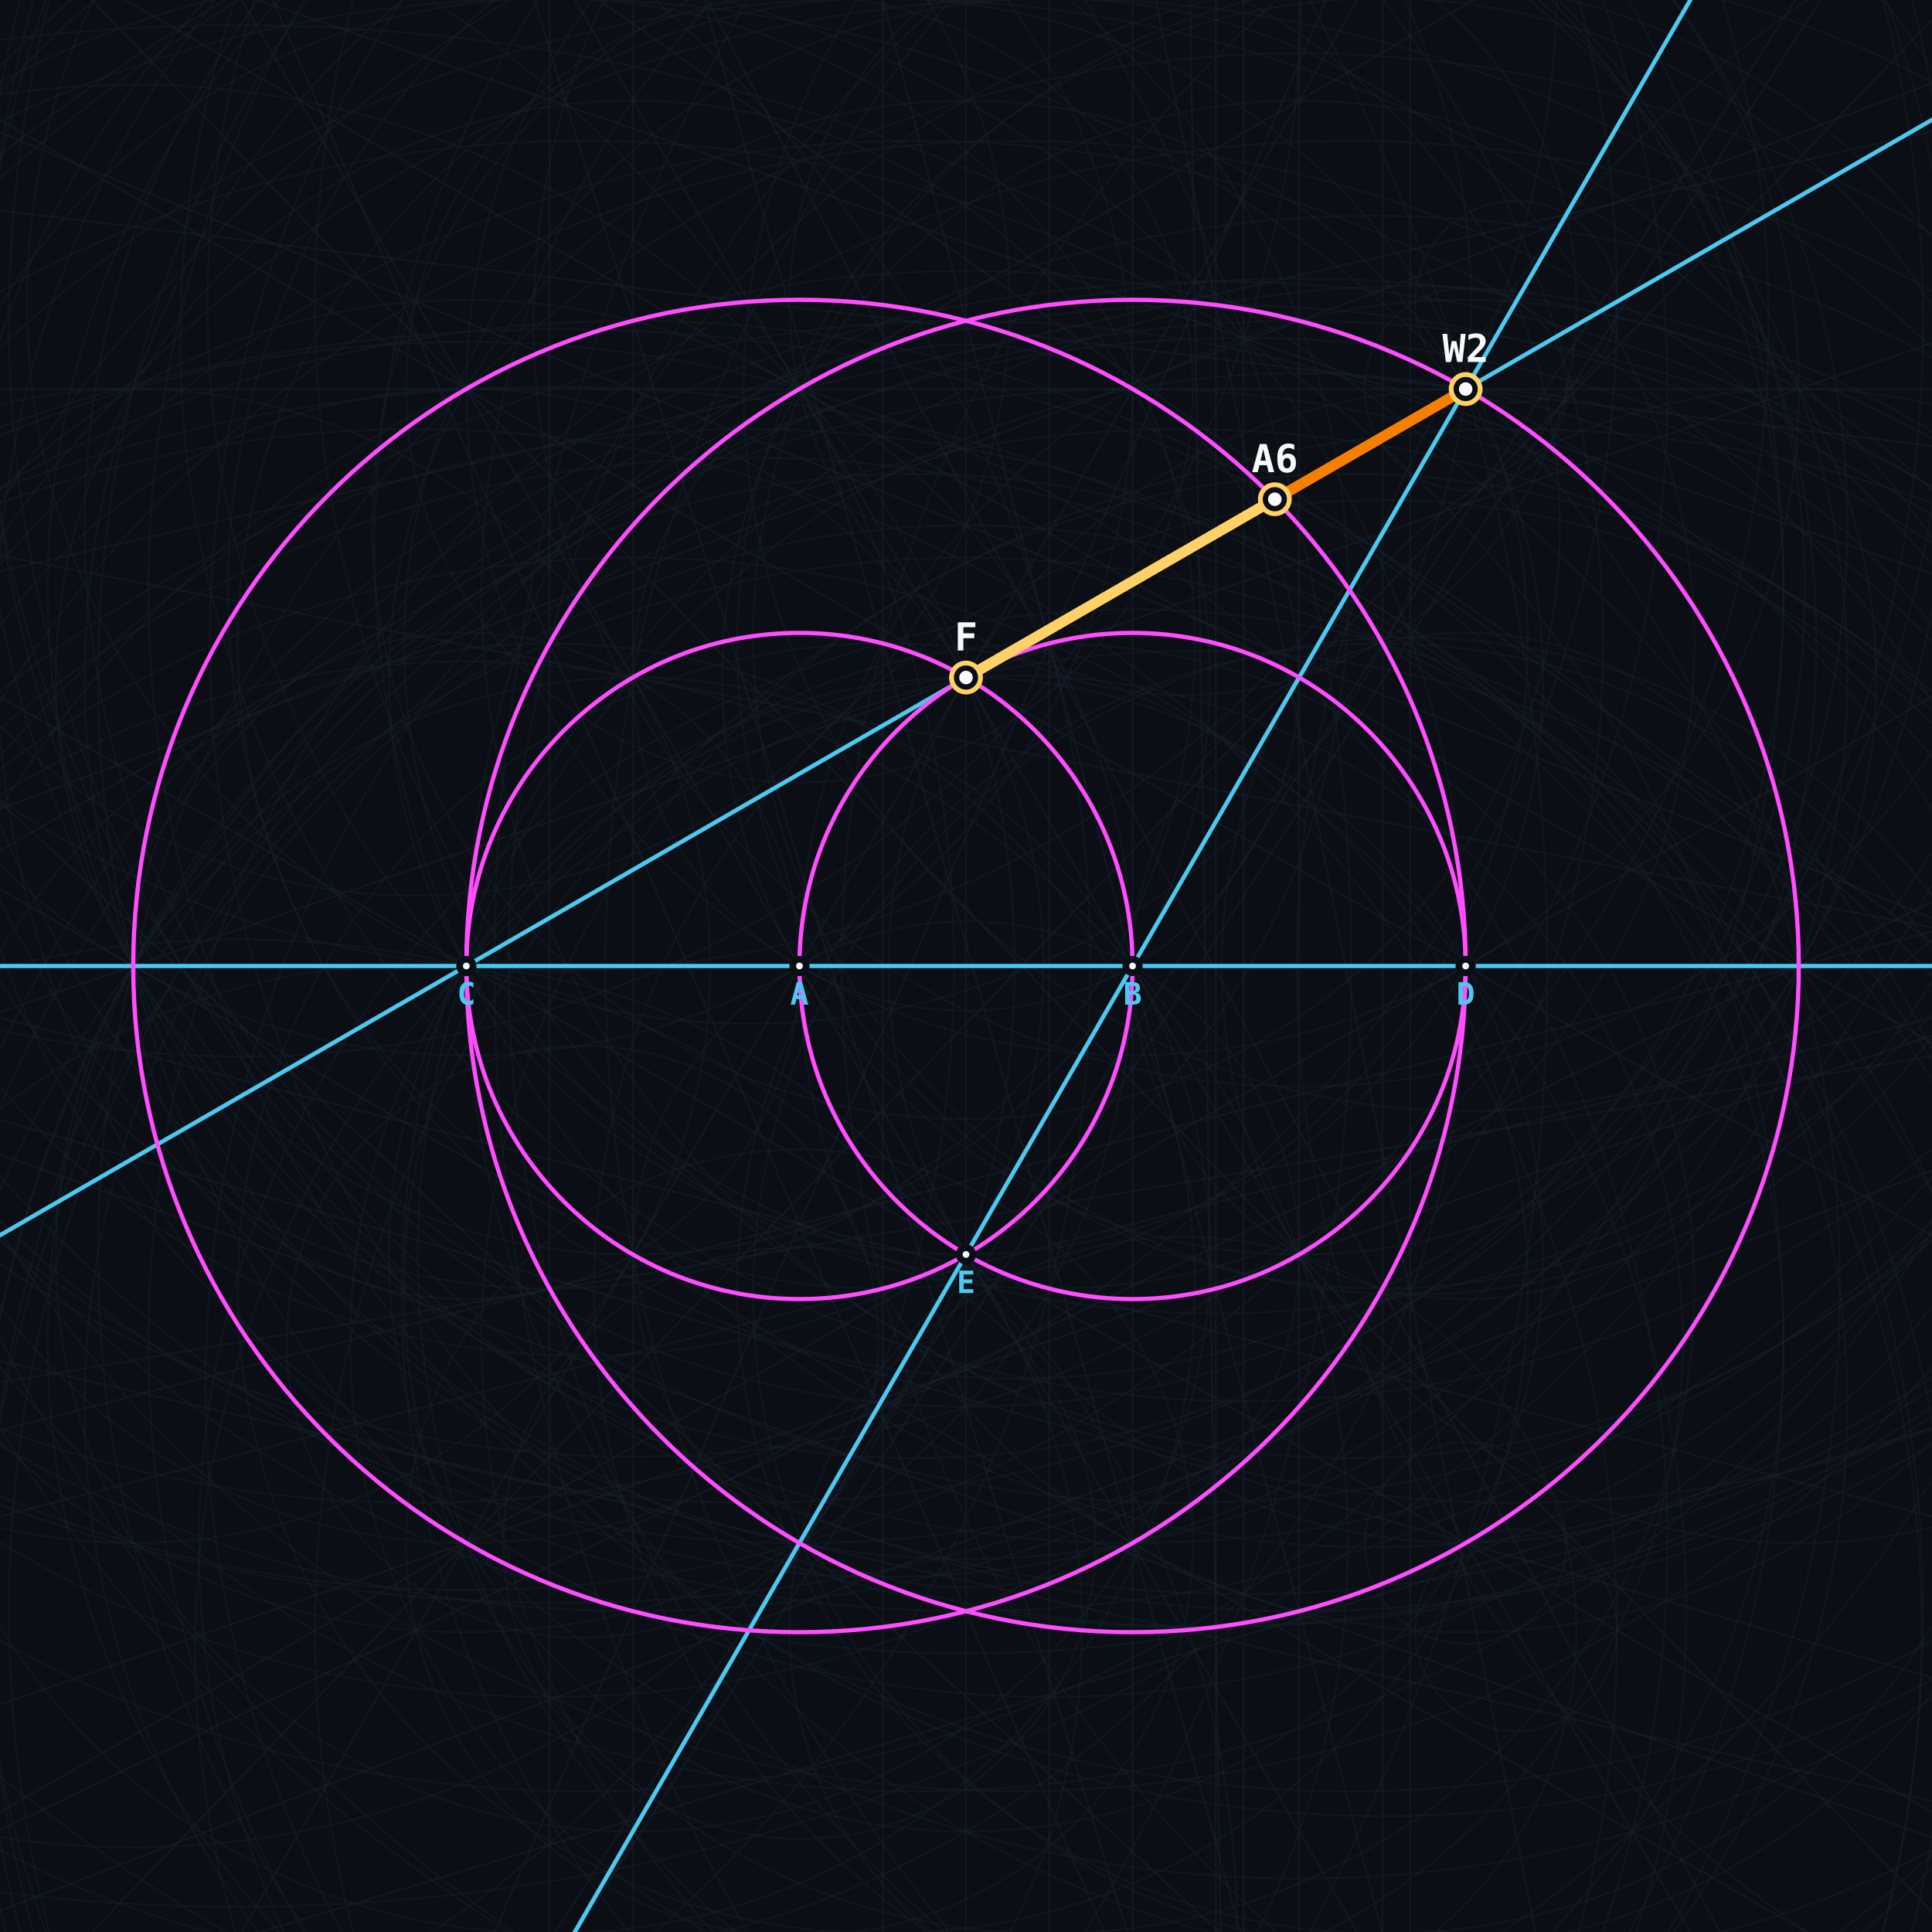
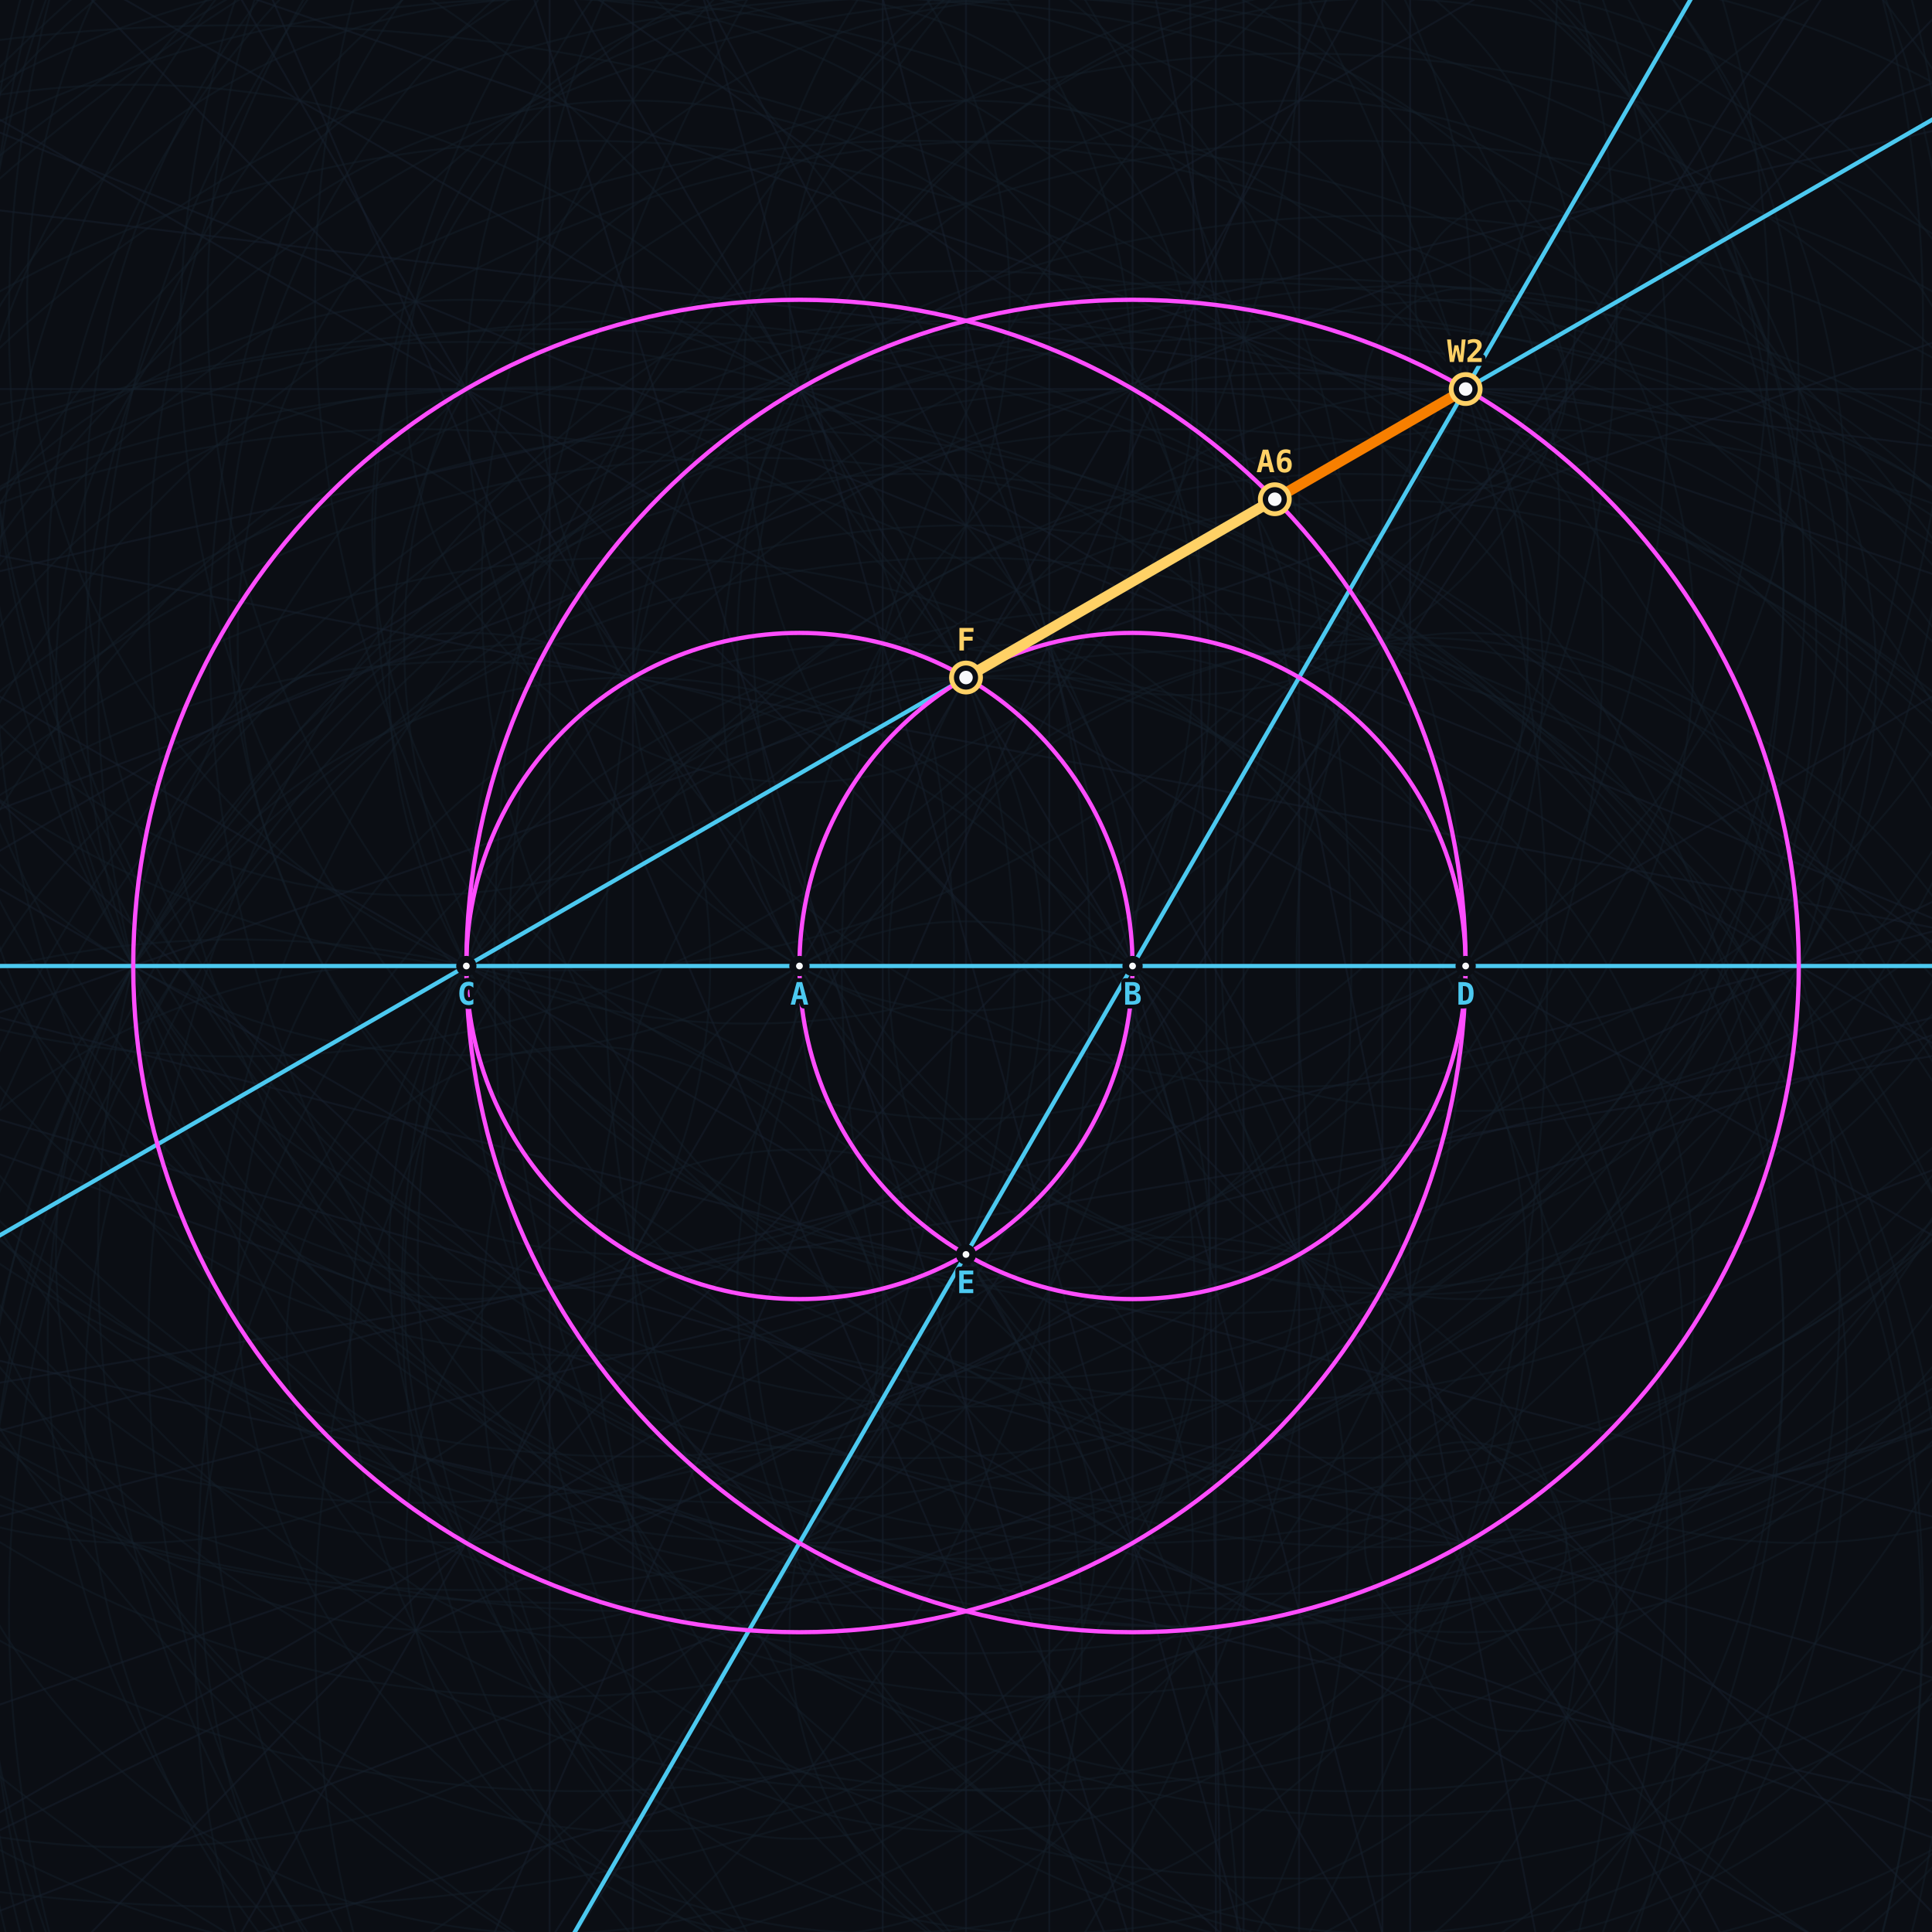
<svg xmlns="http://www.w3.org/2000/svg" viewBox="0 0 1000 1000" width="100%" height="100%" class="levels-svg">
  <defs>
    <clipPath id="sq-clip">
      <rect x="0" y="0" width="1000" height="1000" />
    </clipPath>
  </defs>
  <rect x="0" y="0" width="1000" height="1000" fill="#0b0e14" />
  <g clip-path="url(#sq-clip)">
    <line x1="-168.10" y1="-507.87" x2="1081.90" y2="1657.19" stroke="#1a2332" stroke-width="1.0" stroke-opacity="0.45" />
    <line x1="-168.10" y1="1507.87" x2="1081.90" y2="-657.19" stroke="#1a2332" stroke-width="1.0" stroke-opacity="0.45" />
    <line x1="1168.10" y1="1507.87" x2="-81.90" y2="-657.19" stroke="#1a2332" stroke-width="1.0" stroke-opacity="0.45" />
    <line x1="-711.84" y1="-50.34" x2="1453.22" y2="1199.66" stroke="#1a2332" stroke-width="1.0" stroke-opacity="0.45" />
    <line x1="1711.84" y1="-50.34" x2="-453.22" y2="1199.66" stroke="#1a2332" stroke-width="1.0" stroke-opacity="0.45" />
    <line x1="1711.84" y1="1050.34" x2="-453.22" y2="-199.66" stroke="#1a2332" stroke-width="1.0" stroke-opacity="0.45" />
    <line x1="500.00" y1="1750.00" x2="500.00" y2="-750.00" stroke="#1a2332" stroke-width="1.0" stroke-opacity="0.45" />
    <line x1="1465.62" y1="16.18" x2="-896.66" y2="834.50" stroke="#1a2332" stroke-width="1.0" stroke-opacity="0.45" />
    <line x1="-884.26" y1="-50.34" x2="1280.81" y2="1199.66" stroke="#1a2332" stroke-width="1.0" stroke-opacity="0.45" />
    <line x1="327.59" y1="1750.00" x2="327.59" y2="-750.00" stroke="#1a2332" stroke-width="1.0" stroke-opacity="0.45" />
    <line x1="-511.96" y1="189.11" x2="1942.99" y2="661.57" stroke="#1a2332" stroke-width="1.0" stroke-opacity="0.45" />
    <line x1="1990.48" y1="270.97" x2="-430.13" y2="895.97" stroke="#1a2332" stroke-width="1.0" stroke-opacity="0.45" />
    <line x1="456.90" y1="1750.00" x2="456.90" y2="-750.00" stroke="#1a2332" stroke-width="1.0" stroke-opacity="0.45" />
    <line x1="187.03" y1="-638.56" x2="856.07" y2="1770.25" stroke="#1a2332" stroke-width="1.0" stroke-opacity="0.45" />
    <line x1="586.21" y1="1750.00" x2="586.21" y2="-750.00" stroke="#1a2332" stroke-width="1.0" stroke-opacity="0.45" />
    <line x1="1663.79" y1="201.37" x2="-836.21" y2="201.37" stroke="#1a2332" stroke-width="1.0" stroke-opacity="0.45" />
    <line x1="-409.82" y1="-475.38" x2="1323.62" y2="1326.06" stroke="#1a2332" stroke-width="1.0" stroke-opacity="0.45" />
    <line x1="1638.04" y1="314.81" x2="-724.24" y2="1133.13" stroke="#1a2332" stroke-width="1.0" stroke-opacity="0.45" />
    <line x1="-409.82" y1="1475.38" x2="1323.62" y2="-326.06" stroke="#1a2332" stroke-width="1.0" stroke-opacity="0.45" />
    <line x1="-280.81" y1="-199.66" x2="1884.26" y2="1050.34" stroke="#1a2332" stroke-width="1.0" stroke-opacity="0.45" />
    <line x1="1818.07" y1="270.97" x2="-602.55" y2="895.97" stroke="#1a2332" stroke-width="1.0" stroke-opacity="0.45" />
    <line x1="284.48" y1="1750.00" x2="284.48" y2="-750.00" stroke="#1a2332" stroke-width="1.0" stroke-opacity="0.45" />
    <line x1="-101.86" y1="-564.73" x2="886.35" y2="1731.67" stroke="#1a2332" stroke-width="1.0" stroke-opacity="0.45" />
    <line x1="273.71" y1="-710.31" x2="898.71" y2="1710.31" stroke="#1a2332" stroke-width="1.0" stroke-opacity="0.45" />
    <line x1="672.41" y1="1750.00" x2="672.41" y2="-750.00" stroke="#1a2332" stroke-width="1.0" stroke-opacity="0.45" />
    <line x1="1657.10" y1="-203.81" x2="-683.20" y2="675.41" stroke="#1a2332" stroke-width="1.0" stroke-opacity="0.45" />
    <line x1="1731.84" y1="1098.80" x2="-705.74" y2="543.67" stroke="#1a2332" stroke-width="1.0" stroke-opacity="0.45" />
    <line x1="1274.36" y1="1596.35" x2="-559.09" y2="-103.20" stroke="#1a2332" stroke-width="1.0" stroke-opacity="0.45" />
    <line x1="1731.84" y1="-98.80" x2="-705.74" y2="456.33" stroke="#1a2332" stroke-width="1.0" stroke-opacity="0.45" />
    <line x1="1237.70" y1="-274.31" x2="-927.36" y2="975.69" stroke="#1a2332" stroke-width="1.0" stroke-opacity="0.45" />
    <line x1="-990.48" y1="270.97" x2="1430.13" y2="895.97" stroke="#1a2332" stroke-width="1.0" stroke-opacity="0.45" />
    <line x1="543.10" y1="1750.00" x2="543.10" y2="-750.00" stroke="#1a2332" stroke-width="1.0" stroke-opacity="0.45" />
    <line x1="929.45" y1="-564.73" x2="-58.76" y2="1731.67" stroke="#1a2332" stroke-width="1.0" stroke-opacity="0.45" />
    <line x1="47.15" y1="-747.92" x2="780.43" y2="1642.12" stroke="#1a2332" stroke-width="1.0" stroke-opacity="0.45" />
    <line x1="1515.60" y1="684.82" x2="-800.32" y2="-256.74" stroke="#1a2332" stroke-width="1.0" stroke-opacity="0.45" />
    <line x1="1497.42" y1="227.92" x2="-756.05" y2="1310.45" stroke="#1a2332" stroke-width="1.0" stroke-opacity="0.45" />
    <line x1="40.61" y1="-620.98" x2="1201.01" y2="1593.40" stroke="#1a2332" stroke-width="1.0" stroke-opacity="0.45" />
    <line x1="715.52" y1="1750.00" x2="715.52" y2="-750.00" stroke="#1a2332" stroke-width="1.0" stroke-opacity="0.45" />
    <line x1="1226.78" y1="-463.52" x2="-123.57" y2="1640.42" stroke="#1a2332" stroke-width="1.0" stroke-opacity="0.45" />
    <line x1="1813.97" y1="330.00" x2="-667.66" y2="27.54" stroke="#1a2332" stroke-width="1.0" stroke-opacity="0.45" />
    <line x1="1442.34" y1="996.00" x2="-959.58" y2="302.63" stroke="#1a2332" stroke-width="1.0" stroke-opacity="0.45" />
    <line x1="-994.60" y1="245.89" x2="1362.42" y2="1079.22" stroke="#1a2332" stroke-width="1.0" stroke-opacity="0.45" />
    <line x1="643.68" y1="1750.00" x2="643.68" y2="-750.00" stroke="#1a2332" stroke-width="1.0" stroke-opacity="0.45" />
    <line x1="1565.86" y1="490.95" x2="-799.10" y2="-319.59" stroke="#1a2332" stroke-width="1.0" stroke-opacity="0.45" />
    <line x1="1567.47" y1="568.03" x2="-826.09" y2="1289.72" stroke="#1a2332" stroke-width="1.0" stroke-opacity="0.45" />
    <line x1="604.04" y1="-755.89" x2="643.57" y2="1743.80" stroke="#1a2332" stroke-width="1.0" stroke-opacity="0.45" />
    <line x1="629.31" y1="1750.00" x2="629.31" y2="-750.00" stroke="#1a2332" stroke-width="1.0" stroke-opacity="0.45" />
    <line x1="438.72" y1="-812.63" x2="920.48" y2="1640.51" stroke="#1a2332" stroke-width="1.0" stroke-opacity="0.45" />
    <line x1="729.89" y1="1750.00" x2="729.89" y2="-750.00" stroke="#1a2332" stroke-width="1.0" stroke-opacity="0.45" />
    <line x1="1186.01" y1="-378.49" x2="-167.29" y2="1723.55" stroke="#1a2332" stroke-width="1.0" stroke-opacity="0.45" />
    <line x1="1520.62" y1="855.94" x2="-520.62" y2="-587.43" stroke="#1a2332" stroke-width="1.0" stroke-opacity="0.45" />
    <line x1="-173.70" y1="1055.57" x2="2160.72" y2="160.86" stroke="#1a2332" stroke-width="1.0" stroke-opacity="0.45" />
    <line x1="2005.51" y1="376.67" x2="-459.53" y2="793.33" stroke="#1a2332" stroke-width="1.0" stroke-opacity="0.45" />
    <circle cx="241.38" cy="500.00" r="172.41" fill="none" stroke="#161f2c" stroke-width="1.0" stroke-opacity="0.45" />
    <circle cx="758.62" cy="500.00" r="344.83" fill="none" stroke="#161f2c" stroke-width="1.0" stroke-opacity="0.45" />
    <circle cx="500.00" cy="649.31" r="172.41" fill="none" stroke="#161f2c" stroke-width="1.0" stroke-opacity="0.45" />
    <circle cx="500.00" cy="350.69" r="172.41" fill="none" stroke="#161f2c" stroke-width="1.0" stroke-opacity="0.45" />
    <circle cx="241.38" cy="500.00" r="344.83" fill="none" stroke="#161f2c" stroke-width="1.0" stroke-opacity="0.45" />
    <circle cx="758.62" cy="500.00" r="172.41" fill="none" stroke="#161f2c" stroke-width="1.0" stroke-opacity="0.45" />
    <circle cx="241.38" cy="500.00" r="517.24" fill="none" stroke="#161f2c" stroke-width="1.0" stroke-opacity="0.45" />
    <circle cx="758.62" cy="500.00" r="517.24" fill="none" stroke="#161f2c" stroke-width="1.0" stroke-opacity="0.45" />
    <circle cx="241.38" cy="500.00" r="298.63" fill="none" stroke="#161f2c" stroke-width="1.0" stroke-opacity="0.45" />
    <circle cx="500.00" cy="649.31" r="298.63" fill="none" stroke="#161f2c" stroke-width="1.0" stroke-opacity="0.45" />
    <circle cx="500.00" cy="350.69" r="298.63" fill="none" stroke="#161f2c" stroke-width="1.0" stroke-opacity="0.45" />
    <circle cx="758.62" cy="500.00" r="298.63" fill="none" stroke="#161f2c" stroke-width="1.0" stroke-opacity="0.45" />
    <circle cx="500.00" cy="350.69" r="456.16" fill="none" stroke="#161f2c" stroke-width="1.0" stroke-opacity="0.45" />
    <circle cx="68.97" cy="500.00" r="456.16" fill="none" stroke="#161f2c" stroke-width="1.0" stroke-opacity="0.45" />
    <circle cx="68.97" cy="500.00" r="298.63" fill="none" stroke="#161f2c" stroke-width="1.0" stroke-opacity="0.45" />
    <circle cx="327.59" cy="649.31" r="298.63" fill="none" stroke="#161f2c" stroke-width="1.0" stroke-opacity="0.45" />
    <circle cx="327.59" cy="350.69" r="298.63" fill="none" stroke="#161f2c" stroke-width="1.0" stroke-opacity="0.45" />
    <circle cx="327.59" cy="350.69" r="790.10" fill="none" stroke="#161f2c" stroke-width="1.0" stroke-opacity="0.45" />
    <circle cx="1103.45" cy="500.00" r="790.10" fill="none" stroke="#161f2c" stroke-width="1.0" stroke-opacity="0.45" />
    <circle cx="1103.45" cy="500.00" r="667.76" fill="none" stroke="#161f2c" stroke-width="1.0" stroke-opacity="0.45" />
    <circle cx="456.90" cy="666.94" r="667.76" fill="none" stroke="#161f2c" stroke-width="1.0" stroke-opacity="0.45" />
    <circle cx="456.90" cy="666.94" r="333.88" fill="none" stroke="#161f2c" stroke-width="1.0" stroke-opacity="0.45" />
    <circle cx="456.90" cy="333.06" r="333.88" fill="none" stroke="#161f2c" stroke-width="1.0" stroke-opacity="0.45" />
    <circle cx="456.90" cy="333.06" r="483.19" fill="none" stroke="#161f2c" stroke-width="1.0" stroke-opacity="0.45" />
    <circle cx="586.21" cy="798.63" r="483.19" fill="none" stroke="#161f2c" stroke-width="1.0" stroke-opacity="0.45" />
    <circle cx="586.21" cy="798.63" r="597.26" fill="none" stroke="#161f2c" stroke-width="1.0" stroke-opacity="0.45" />
    <circle cx="586.21" cy="201.37" r="597.26" fill="none" stroke="#161f2c" stroke-width="1.0" stroke-opacity="0.45" />
    <circle cx="586.21" cy="201.37" r="344.83" fill="none" stroke="#161f2c" stroke-width="1.0" stroke-opacity="0.45" />
    <circle cx="241.38" cy="201.37" r="344.83" fill="none" stroke="#161f2c" stroke-width="1.0" stroke-opacity="0.45" />
    <circle cx="241.38" cy="201.37" r="621.65" fill="none" stroke="#161f2c" stroke-width="1.0" stroke-opacity="0.45" />
    <circle cx="672.41" cy="649.31" r="621.65" fill="none" stroke="#161f2c" stroke-width="1.0" stroke-opacity="0.45" />
    <circle cx="672.41" cy="649.31" r="456.16" fill="none" stroke="#161f2c" stroke-width="1.0" stroke-opacity="0.45" />
    <circle cx="241.38" cy="798.63" r="456.16" fill="none" stroke="#161f2c" stroke-width="1.0" stroke-opacity="0.45" />
    <circle cx="241.38" cy="798.63" r="621.65" fill="none" stroke="#161f2c" stroke-width="1.0" stroke-opacity="0.45" />
    <circle cx="672.41" cy="350.69" r="621.65" fill="none" stroke="#161f2c" stroke-width="1.0" stroke-opacity="0.45" />
    <circle cx="672.41" cy="350.69" r="298.63" fill="none" stroke="#161f2c" stroke-width="1.0" stroke-opacity="0.45" />
    <circle cx="931.03" cy="500.00" r="298.63" fill="none" stroke="#161f2c" stroke-width="1.0" stroke-opacity="0.45" />
    <circle cx="931.03" cy="500.00" r="667.76" fill="none" stroke="#161f2c" stroke-width="1.0" stroke-opacity="0.45" />
    <circle cx="284.48" cy="666.94" r="667.76" fill="none" stroke="#161f2c" stroke-width="1.0" stroke-opacity="0.45" />
    <circle cx="284.48" cy="666.94" r="333.88" fill="none" stroke="#161f2c" stroke-width="1.0" stroke-opacity="0.45" />
    <circle cx="284.48" cy="333.06" r="333.88" fill="none" stroke="#161f2c" stroke-width="1.0" stroke-opacity="0.45" />
    <circle cx="284.48" cy="333.06" r="545.22" fill="none" stroke="#161f2c" stroke-width="1.0" stroke-opacity="0.45" />
    <circle cx="500.00" cy="833.88" r="545.22" fill="none" stroke="#161f2c" stroke-width="1.0" stroke-opacity="0.45" />
    <circle cx="500.00" cy="833.88" r="667.76" fill="none" stroke="#161f2c" stroke-width="1.0" stroke-opacity="0.45" />
    <circle cx="500.00" cy="166.12" r="667.76" fill="none" stroke="#161f2c" stroke-width="1.0" stroke-opacity="0.45" />
    <circle cx="500.00" cy="166.12" r="689.66" fill="none" stroke="#161f2c" stroke-width="1.0" stroke-opacity="0.45" />
    <circle cx="672.41" cy="833.88" r="689.66" fill="none" stroke="#161f2c" stroke-width="1.0" stroke-opacity="0.45" />
    <circle cx="672.41" cy="833.88" r="667.76" fill="none" stroke="#161f2c" stroke-width="1.0" stroke-opacity="0.45" />
    <circle cx="672.41" cy="166.12" r="667.76" fill="none" stroke="#161f2c" stroke-width="1.0" stroke-opacity="0.45" />
    <circle cx="672.41" cy="166.12" r="396.24" fill="none" stroke="#161f2c" stroke-width="1.0" stroke-opacity="0.45" />
    <circle cx="301.48" cy="305.48" r="396.24" fill="none" stroke="#161f2c" stroke-width="1.0" stroke-opacity="0.45" />
    <circle cx="301.48" cy="305.48" r="621.65" fill="none" stroke="#161f2c" stroke-width="1.0" stroke-opacity="0.45" />
    <circle cx="612.31" cy="843.84" r="621.65" fill="none" stroke="#161f2c" stroke-width="1.0" stroke-opacity="0.45" />
    <circle cx="612.31" cy="843.84" r="203.60" fill="none" stroke="#161f2c" stroke-width="1.0" stroke-opacity="0.45" />
    <circle cx="413.79" cy="798.63" r="203.60" fill="none" stroke="#161f2c" stroke-width="1.0" stroke-opacity="0.45" />
    <circle cx="413.79" cy="798.63" r="153.14" fill="none" stroke="#161f2c" stroke-width="1.0" stroke-opacity="0.45" />
    <circle cx="301.48" cy="694.52" r="153.14" fill="none" stroke="#161f2c" stroke-width="1.0" stroke-opacity="0.45" />
    <circle cx="301.48" cy="694.52" r="621.65" fill="none" stroke="#161f2c" stroke-width="1.0" stroke-opacity="0.45" />
    <circle cx="612.31" cy="156.16" r="621.65" fill="none" stroke="#161f2c" stroke-width="1.0" stroke-opacity="0.45" />
    <circle cx="612.31" cy="156.16" r="203.60" fill="none" stroke="#161f2c" stroke-width="1.0" stroke-opacity="0.45" />
    <circle cx="413.79" cy="201.37" r="203.60" fill="none" stroke="#161f2c" stroke-width="1.0" stroke-opacity="0.45" />
    <circle cx="413.79" cy="201.37" r="597.26" fill="none" stroke="#161f2c" stroke-width="1.0" stroke-opacity="0.45" />
    <circle cx="-103.45" cy="500.00" r="597.26" fill="none" stroke="#161f2c" stroke-width="1.0" stroke-opacity="0.45" />
    <circle cx="-103.45" cy="500.00" r="667.76" fill="none" stroke="#161f2c" stroke-width="1.0" stroke-opacity="0.45" />
    <circle cx="543.10" cy="666.94" r="667.76" fill="none" stroke="#161f2c" stroke-width="1.0" stroke-opacity="0.45" />
    <circle cx="543.10" cy="666.94" r="333.88" fill="none" stroke="#161f2c" stroke-width="1.0" stroke-opacity="0.45" />
    <circle cx="543.10" cy="333.06" r="333.88" fill="none" stroke="#161f2c" stroke-width="1.0" stroke-opacity="0.45" />
    <circle cx="543.10" cy="333.06" r="545.22" fill="none" stroke="#161f2c" stroke-width="1.0" stroke-opacity="0.45" />
    <circle cx="327.59" cy="833.88" r="545.22" fill="none" stroke="#161f2c" stroke-width="1.0" stroke-opacity="0.45" />
    <circle cx="327.59" cy="833.88" r="667.76" fill="none" stroke="#161f2c" stroke-width="1.0" stroke-opacity="0.45" />
    <circle cx="327.59" cy="166.12" r="667.76" fill="none" stroke="#161f2c" stroke-width="1.0" stroke-opacity="0.45" />
    <circle cx="327.59" cy="166.12" r="587.81" fill="none" stroke="#161f2c" stroke-width="1.0" stroke-opacity="0.45" />
    <circle cx="500.00" cy="728.08" r="587.81" fill="none" stroke="#161f2c" stroke-width="1.0" stroke-opacity="0.45" />
    <circle cx="500.00" cy="728.08" r="456.16" fill="none" stroke="#161f2c" stroke-width="1.0" stroke-opacity="0.45" />
    <circle cx="500.00" cy="271.92" r="456.16" fill="none" stroke="#161f2c" stroke-width="1.0" stroke-opacity="0.45" />
    <circle cx="500.00" cy="271.92" r="307.35" fill="none" stroke="#161f2c" stroke-width="1.0" stroke-opacity="0.45" />
    <circle cx="215.28" cy="156.16" r="307.35" fill="none" stroke="#161f2c" stroke-width="1.0" stroke-opacity="0.45" />
    <circle cx="215.28" cy="156.16" r="621.65" fill="none" stroke="#161f2c" stroke-width="1.0" stroke-opacity="0.45" />
    <circle cx="526.10" cy="694.52" r="621.65" fill="none" stroke="#161f2c" stroke-width="1.0" stroke-opacity="0.45" />
    <circle cx="526.10" cy="694.52" r="344.83" fill="none" stroke="#161f2c" stroke-width="1.0" stroke-opacity="0.45" />
    <circle cx="215.28" cy="843.84" r="344.83" fill="none" stroke="#161f2c" stroke-width="1.0" stroke-opacity="0.45" />
    <circle cx="215.28" cy="843.84" r="621.65" fill="none" stroke="#161f2c" stroke-width="1.0" stroke-opacity="0.45" />
    <circle cx="526.10" cy="305.48" r="621.65" fill="none" stroke="#161f2c" stroke-width="1.0" stroke-opacity="0.45" />
    <circle cx="526.10" cy="305.48" r="408.09" fill="none" stroke="#161f2c" stroke-width="1.0" stroke-opacity="0.45" />
    <circle cx="715.52" cy="666.94" r="408.09" fill="none" stroke="#161f2c" stroke-width="1.0" stroke-opacity="0.45" />
    <circle cx="715.52" cy="666.94" r="333.88" fill="none" stroke="#161f2c" stroke-width="1.0" stroke-opacity="0.45" />
    <circle cx="715.52" cy="333.06" r="333.88" fill="none" stroke="#161f2c" stroke-width="1.0" stroke-opacity="0.45" />
    <circle cx="715.52" cy="333.06" r="606.93" fill="none" stroke="#161f2c" stroke-width="1.0" stroke-opacity="0.45" />
    <circle cx="387.69" cy="843.84" r="606.93" fill="none" stroke="#161f2c" stroke-width="1.0" stroke-opacity="0.45" />
    <circle cx="387.69" cy="843.84" r="621.65" fill="none" stroke="#161f2c" stroke-width="1.0" stroke-opacity="0.45" />
    <circle cx="698.52" cy="305.48" r="621.65" fill="none" stroke="#161f2c" stroke-width="1.0" stroke-opacity="0.45" />
    <circle cx="698.52" cy="305.48" r="449.23" fill="none" stroke="#161f2c" stroke-width="1.0" stroke-opacity="0.45" />
    <circle cx="473.90" cy="694.52" r="449.23" fill="none" stroke="#161f2c" stroke-width="1.0" stroke-opacity="0.45" />
    <circle cx="473.90" cy="694.52" r="621.65" fill="none" stroke="#161f2c" stroke-width="1.0" stroke-opacity="0.45" />
    <circle cx="784.72" cy="156.16" r="621.65" fill="none" stroke="#161f2c" stroke-width="1.0" stroke-opacity="0.45" />
    <circle cx="784.72" cy="156.16" r="52.20" fill="none" stroke="#161f2c" stroke-width="1.0" stroke-opacity="0.45" />
    <circle cx="758.62" cy="201.37" r="52.20" fill="none" stroke="#161f2c" stroke-width="1.0" stroke-opacity="0.45" />
    <circle cx="758.62" cy="201.37" r="373.67" fill="none" stroke="#161f2c" stroke-width="1.0" stroke-opacity="0.45" />
    <circle cx="387.69" cy="156.16" r="373.67" fill="none" stroke="#161f2c" stroke-width="1.0" stroke-opacity="0.45" />
    <circle cx="387.69" cy="156.16" r="621.65" fill="none" stroke="#161f2c" stroke-width="1.0" stroke-opacity="0.45" />
    <circle cx="698.52" cy="694.52" r="621.65" fill="none" stroke="#161f2c" stroke-width="1.0" stroke-opacity="0.45" />
    <circle cx="698.52" cy="694.52" r="449.23" fill="none" stroke="#161f2c" stroke-width="1.0" stroke-opacity="0.45" />
    <circle cx="473.90" cy="305.48" r="449.23" fill="none" stroke="#161f2c" stroke-width="1.0" stroke-opacity="0.45" />
    <circle cx="473.90" cy="305.48" r="621.65" fill="none" stroke="#161f2c" stroke-width="1.0" stroke-opacity="0.45" />
    <circle cx="784.72" cy="843.84" r="621.65" fill="none" stroke="#161f2c" stroke-width="1.0" stroke-opacity="0.45" />
    <circle cx="784.72" cy="843.84" r="52.20" fill="none" stroke="#161f2c" stroke-width="1.0" stroke-opacity="0.45" />
    <circle cx="758.62" cy="798.63" r="52.20" fill="none" stroke="#161f2c" stroke-width="1.0" stroke-opacity="0.45" />
    <circle cx="758.62" cy="798.63" r="1076.72" fill="none" stroke="#161f2c" stroke-width="1.0" stroke-opacity="0.45" />
    <circle cx="-275.86" cy="500.00" r="1076.72" fill="none" stroke="#161f2c" stroke-width="1.0" stroke-opacity="0.45" />
    <circle cx="-275.86" cy="500.00" r="975.32" fill="none" stroke="#161f2c" stroke-width="1.0" stroke-opacity="0.45" />
    <circle cx="643.68" cy="825.11" r="975.32" fill="none" stroke="#161f2c" stroke-width="1.0" stroke-opacity="0.45" />
    <circle cx="643.68" cy="825.11" r="650.21" fill="none" stroke="#161f2c" stroke-width="1.0" stroke-opacity="0.45" />
    <circle cx="643.68" cy="174.89" r="650.21" fill="none" stroke="#161f2c" stroke-width="1.0" stroke-opacity="0.45" />
    <circle cx="643.68" cy="174.89" r="550.33" fill="none" stroke="#161f2c" stroke-width="1.0" stroke-opacity="0.45" />
    <circle cx="123.08" cy="-3.53" r="550.33" fill="none" stroke="#161f2c" stroke-width="1.0" stroke-opacity="0.45" />
    <circle cx="123.08" cy="-3.53" r="990.44" fill="none" stroke="#161f2c" stroke-width="1.0" stroke-opacity="0.45" />
    <circle cx="618.30" cy="854.22" r="990.44" fill="none" stroke="#161f2c" stroke-width="1.0" stroke-opacity="0.45" />
    <circle cx="618.30" cy="854.22" r="517.24" fill="none" stroke="#161f2c" stroke-width="1.0" stroke-opacity="0.45" />
    <circle cx="123.08" cy="1003.53" r="517.24" fill="none" stroke="#161f2c" stroke-width="1.0" stroke-opacity="0.45" />
    <circle cx="123.08" cy="1003.53" r="990.44" fill="none" stroke="#161f2c" stroke-width="1.0" stroke-opacity="0.45" />
    <circle cx="618.30" cy="145.78" r="990.44" fill="none" stroke="#161f2c" stroke-width="1.0" stroke-opacity="0.45" />
    <circle cx="618.30" cy="145.78" r="696.43" fill="none" stroke="#161f2c" stroke-width="1.0" stroke-opacity="0.45" />
    <circle cx="629.31" cy="842.12" r="696.43" fill="none" stroke="#161f2c" stroke-width="1.0" stroke-opacity="0.45" />
    <circle cx="629.31" cy="842.12" r="684.25" fill="none" stroke="#161f2c" stroke-width="1.0" stroke-opacity="0.45" />
    <circle cx="629.31" cy="157.88" r="684.25" fill="none" stroke="#161f2c" stroke-width="1.0" stroke-opacity="0.45" />
    <circle cx="629.31" cy="157.88" r="521.91" fill="none" stroke="#161f2c" stroke-width="1.0" stroke-opacity="0.45" />
    <circle cx="729.89" cy="670.00" r="521.91" fill="none" stroke="#161f2c" stroke-width="1.0" stroke-opacity="0.45" />
    <circle cx="729.89" cy="670.00" r="340.00" fill="none" stroke="#161f2c" stroke-width="1.0" stroke-opacity="0.45" />
    <circle cx="729.89" cy="330.00" r="340.00" fill="none" stroke="#161f2c" stroke-width="1.0" stroke-opacity="0.45" />
    <circle cx="729.89" cy="330.00" r="814.76" fill="none" stroke="#161f2c" stroke-width="1.0" stroke-opacity="0.45" />
    <circle cx="288.84" cy="1015.06" r="814.76" fill="none" stroke="#161f2c" stroke-width="1.0" stroke-opacity="0.45" />
    <circle cx="288.84" cy="1015.06" r="844.65" fill="none" stroke="#161f2c" stroke-width="1.0" stroke-opacity="0.45" />
    <circle cx="711.16" cy="283.57" r="844.65" fill="none" stroke="#161f2c" stroke-width="1.0" stroke-opacity="0.45" />
    <circle cx="711.16" cy="283.57" r="517.24" fill="none" stroke="#161f2c" stroke-width="1.0" stroke-opacity="0.45" />
    <circle cx="288.84" cy="-15.06" r="517.24" fill="none" stroke="#161f2c" stroke-width="1.0" stroke-opacity="0.45" />
    <circle cx="288.84" cy="-15.06" r="844.65" fill="none" stroke="#161f2c" stroke-width="1.0" stroke-opacity="0.45" />
    <circle cx="711.16" cy="716.43" r="844.65" fill="none" stroke="#161f2c" stroke-width="1.0" stroke-opacity="0.45" />
    <circle cx="711.16" cy="716.43" r="604.75" fill="none" stroke="#161f2c" stroke-width="1.0" stroke-opacity="0.45" />
    <circle cx="1275.86" cy="500.00" r="604.75" fill="none" stroke="#161f2c" stroke-width="1.0" stroke-opacity="0.45" />
    <circle cx="1275.86" cy="500.00" r="1020.01" fill="none" stroke="#161f2c" stroke-width="1.0" stroke-opacity="0.45" />
    <circle cx="270.11" cy="670.00" r="1020.01" fill="none" stroke="#161f2c" stroke-width="1.0" stroke-opacity="0.45" />
    <line x1="-750.00" y1="500.00" x2="1750.00" y2="500.00" stroke="#4cc9f0" stroke-width="2.2" stroke-linecap="round" />
    <line x1="1168.10" y1="-507.87" x2="-81.90" y2="1657.19" stroke="#4cc9f0" stroke-width="2.2" stroke-linecap="round" />
    <line x1="-711.84" y1="1050.34" x2="1453.22" y2="-199.66" stroke="#4cc9f0" stroke-width="2.2" stroke-linecap="round" />
    <circle cx="413.79" cy="500.00" r="172.41" fill="none" stroke="#ff4dff" stroke-width="2.2" />
    <circle cx="586.21" cy="500.00" r="172.41" fill="none" stroke="#ff4dff" stroke-width="2.2" />
    <circle cx="413.79" cy="500.00" r="344.83" fill="none" stroke="#ff4dff" stroke-width="2.2" />
    <circle cx="586.21" cy="500.00" r="344.83" fill="none" stroke="#ff4dff" stroke-width="2.2" />
    <circle class="geom-point" cx="413.79" cy="500.00" r="3.5" data-base-r="3.5" fill="#f8f9fa" stroke="#0b0e14" stroke-width="3.5" />
-     <text class="geom-label" x="413.79" y="520.00" data-anchor-x="413.79" data-anchor-y="500.00" data-offset-y="20" data-base-font="16" fill="#4cc9f0" font-family="monospace" font-size="16" font-weight="bold" text-anchor="middle">A</text>
+     <text class="geom-label" x="413.79" y="520.00" data-anchor-x="413.79" data-anchor-y="500.00" data-offset-y="20" data-base-font="16" fill="#4cc9f0" stroke="#0b0e14" stroke-width="4" stroke-linejoin="round" paint-order="stroke fill" font-family="monospace" font-size="16" font-weight="bold" text-anchor="middle">A</text>
    <circle class="geom-point" cx="586.21" cy="500.00" r="3.5" data-base-r="3.5" fill="#f8f9fa" stroke="#0b0e14" stroke-width="3.5" />
-     <text class="geom-label" x="586.21" y="520.00" data-anchor-x="586.21" data-anchor-y="500.00" data-offset-y="20" data-base-font="16" fill="#4cc9f0" font-family="monospace" font-size="16" font-weight="bold" text-anchor="middle">B</text>
+     <text class="geom-label" x="586.21" y="520.00" data-anchor-x="586.21" data-anchor-y="500.00" data-offset-y="20" data-base-font="16" fill="#4cc9f0" stroke="#0b0e14" stroke-width="4" stroke-linejoin="round" paint-order="stroke fill" font-family="monospace" font-size="16" font-weight="bold" text-anchor="middle">B</text>
    <circle class="geom-point" cx="241.38" cy="500.00" r="3.5" data-base-r="3.5" fill="#f8f9fa" stroke="#0b0e14" stroke-width="3.5" />
-     <text class="geom-label" x="241.38" y="520.00" data-anchor-x="241.38" data-anchor-y="500.00" data-offset-y="20" data-base-font="16" fill="#4cc9f0" font-family="monospace" font-size="16" font-weight="bold" text-anchor="middle">C</text>
+     <text class="geom-label" x="241.38" y="520.00" data-anchor-x="241.38" data-anchor-y="500.00" data-offset-y="20" data-base-font="16" fill="#4cc9f0" stroke="#0b0e14" stroke-width="4" stroke-linejoin="round" paint-order="stroke fill" font-family="monospace" font-size="16" font-weight="bold" text-anchor="middle">C</text>
    <circle class="geom-point" cx="758.62" cy="500.00" r="3.5" data-base-r="3.5" fill="#f8f9fa" stroke="#0b0e14" stroke-width="3.5" />
-     <text class="geom-label" x="758.62" y="520.00" data-anchor-x="758.62" data-anchor-y="500.00" data-offset-y="20" data-base-font="16" fill="#4cc9f0" font-family="monospace" font-size="16" font-weight="bold" text-anchor="middle">D</text>
+     <text class="geom-label" x="758.62" y="520.00" data-anchor-x="758.62" data-anchor-y="500.00" data-offset-y="20" data-base-font="16" fill="#4cc9f0" stroke="#0b0e14" stroke-width="4" stroke-linejoin="round" paint-order="stroke fill" font-family="monospace" font-size="16" font-weight="bold" text-anchor="middle">D</text>
    <circle class="geom-point" cx="500.00" cy="649.31" r="3.5" data-base-r="3.5" fill="#f8f9fa" stroke="#0b0e14" stroke-width="3.5" />
-     <text class="geom-label" x="500.00" y="669.31" data-anchor-x="500.00" data-anchor-y="649.31" data-offset-y="20" data-base-font="16" fill="#4cc9f0" font-family="monospace" font-size="16" font-weight="bold" text-anchor="middle">E</text>
+     <text class="geom-label" x="500.00" y="669.31" data-anchor-x="500.00" data-anchor-y="649.31" data-offset-y="20" data-base-font="16" fill="#4cc9f0" stroke="#0b0e14" stroke-width="4" stroke-linejoin="round" paint-order="stroke fill" font-family="monospace" font-size="16" font-weight="bold" text-anchor="middle">E</text>
    <line x1="500.00" y1="350.69" x2="659.84" y2="258.40" stroke="#ffd166" stroke-width="5.5" stroke-linecap="round" />
    <line x1="659.84" y1="258.40" x2="758.62" y2="201.37" stroke="#f77f00" stroke-width="5.5" stroke-linecap="round" />
    <circle class="geom-point" cx="500.00" cy="350.69" r="7.5" data-base-r="7.5" fill="#0b0e14" stroke="#ffd166" stroke-width="2.5" />
    <circle class="geom-point" cx="500.00" cy="350.69" r="3.5" data-base-r="3.5" fill="#f8f9fa" stroke="none" />
-     <text class="geom-label" x="500.00" y="336.69" data-anchor-x="500.00" data-anchor-y="350.69" data-offset-y="-14" data-base-font="20" fill="#f8f9fa" font-family="monospace" font-size="20" font-weight="bold" text-anchor="middle">F</text>
+     <text class="geom-label" x="500.00" y="336.69" data-anchor-x="500.00" data-anchor-y="350.69" data-offset-y="-14" data-base-font="16" fill="#ffd166" stroke="#0b0e14" stroke-width="4" stroke-linejoin="round" paint-order="stroke fill" font-family="monospace" font-size="16" font-weight="bold" text-anchor="middle">F</text>
    <circle class="geom-point" cx="659.84" cy="258.40" r="7.5" data-base-r="7.5" fill="#0b0e14" stroke="#ffd166" stroke-width="2.5" />
    <circle class="geom-point" cx="659.84" cy="258.40" r="3.5" data-base-r="3.5" fill="#f8f9fa" stroke="none" />
-     <text class="geom-label" x="659.84" y="244.40" data-anchor-x="659.84" data-anchor-y="258.40" data-offset-y="-14" data-base-font="20" fill="#f8f9fa" font-family="monospace" font-size="20" font-weight="bold" text-anchor="middle">A6</text>
+     <text class="geom-label" x="659.84" y="244.40" data-anchor-x="659.84" data-anchor-y="258.40" data-offset-y="-14" data-base-font="16" fill="#ffd166" stroke="#0b0e14" stroke-width="4" stroke-linejoin="round" paint-order="stroke fill" font-family="monospace" font-size="16" font-weight="bold" text-anchor="middle">A6</text>
    <circle class="geom-point" cx="758.62" cy="201.37" r="7.5" data-base-r="7.5" fill="#0b0e14" stroke="#ffd166" stroke-width="2.5" />
    <circle class="geom-point" cx="758.62" cy="201.37" r="3.5" data-base-r="3.5" fill="#f8f9fa" stroke="none" />
-     <text class="geom-label" x="758.62" y="187.37" data-anchor-x="758.62" data-anchor-y="201.37" data-offset-y="-14" data-base-font="20" fill="#f8f9fa" font-family="monospace" font-size="20" font-weight="bold" text-anchor="middle">W2</text>
+     <text class="geom-label" x="758.62" y="187.37" data-anchor-x="758.62" data-anchor-y="201.37" data-offset-y="-14" data-base-font="16" fill="#ffd166" stroke="#0b0e14" stroke-width="4" stroke-linejoin="round" paint-order="stroke fill" font-family="monospace" font-size="16" font-weight="bold" text-anchor="middle">W2</text>
  </g>
</svg>
